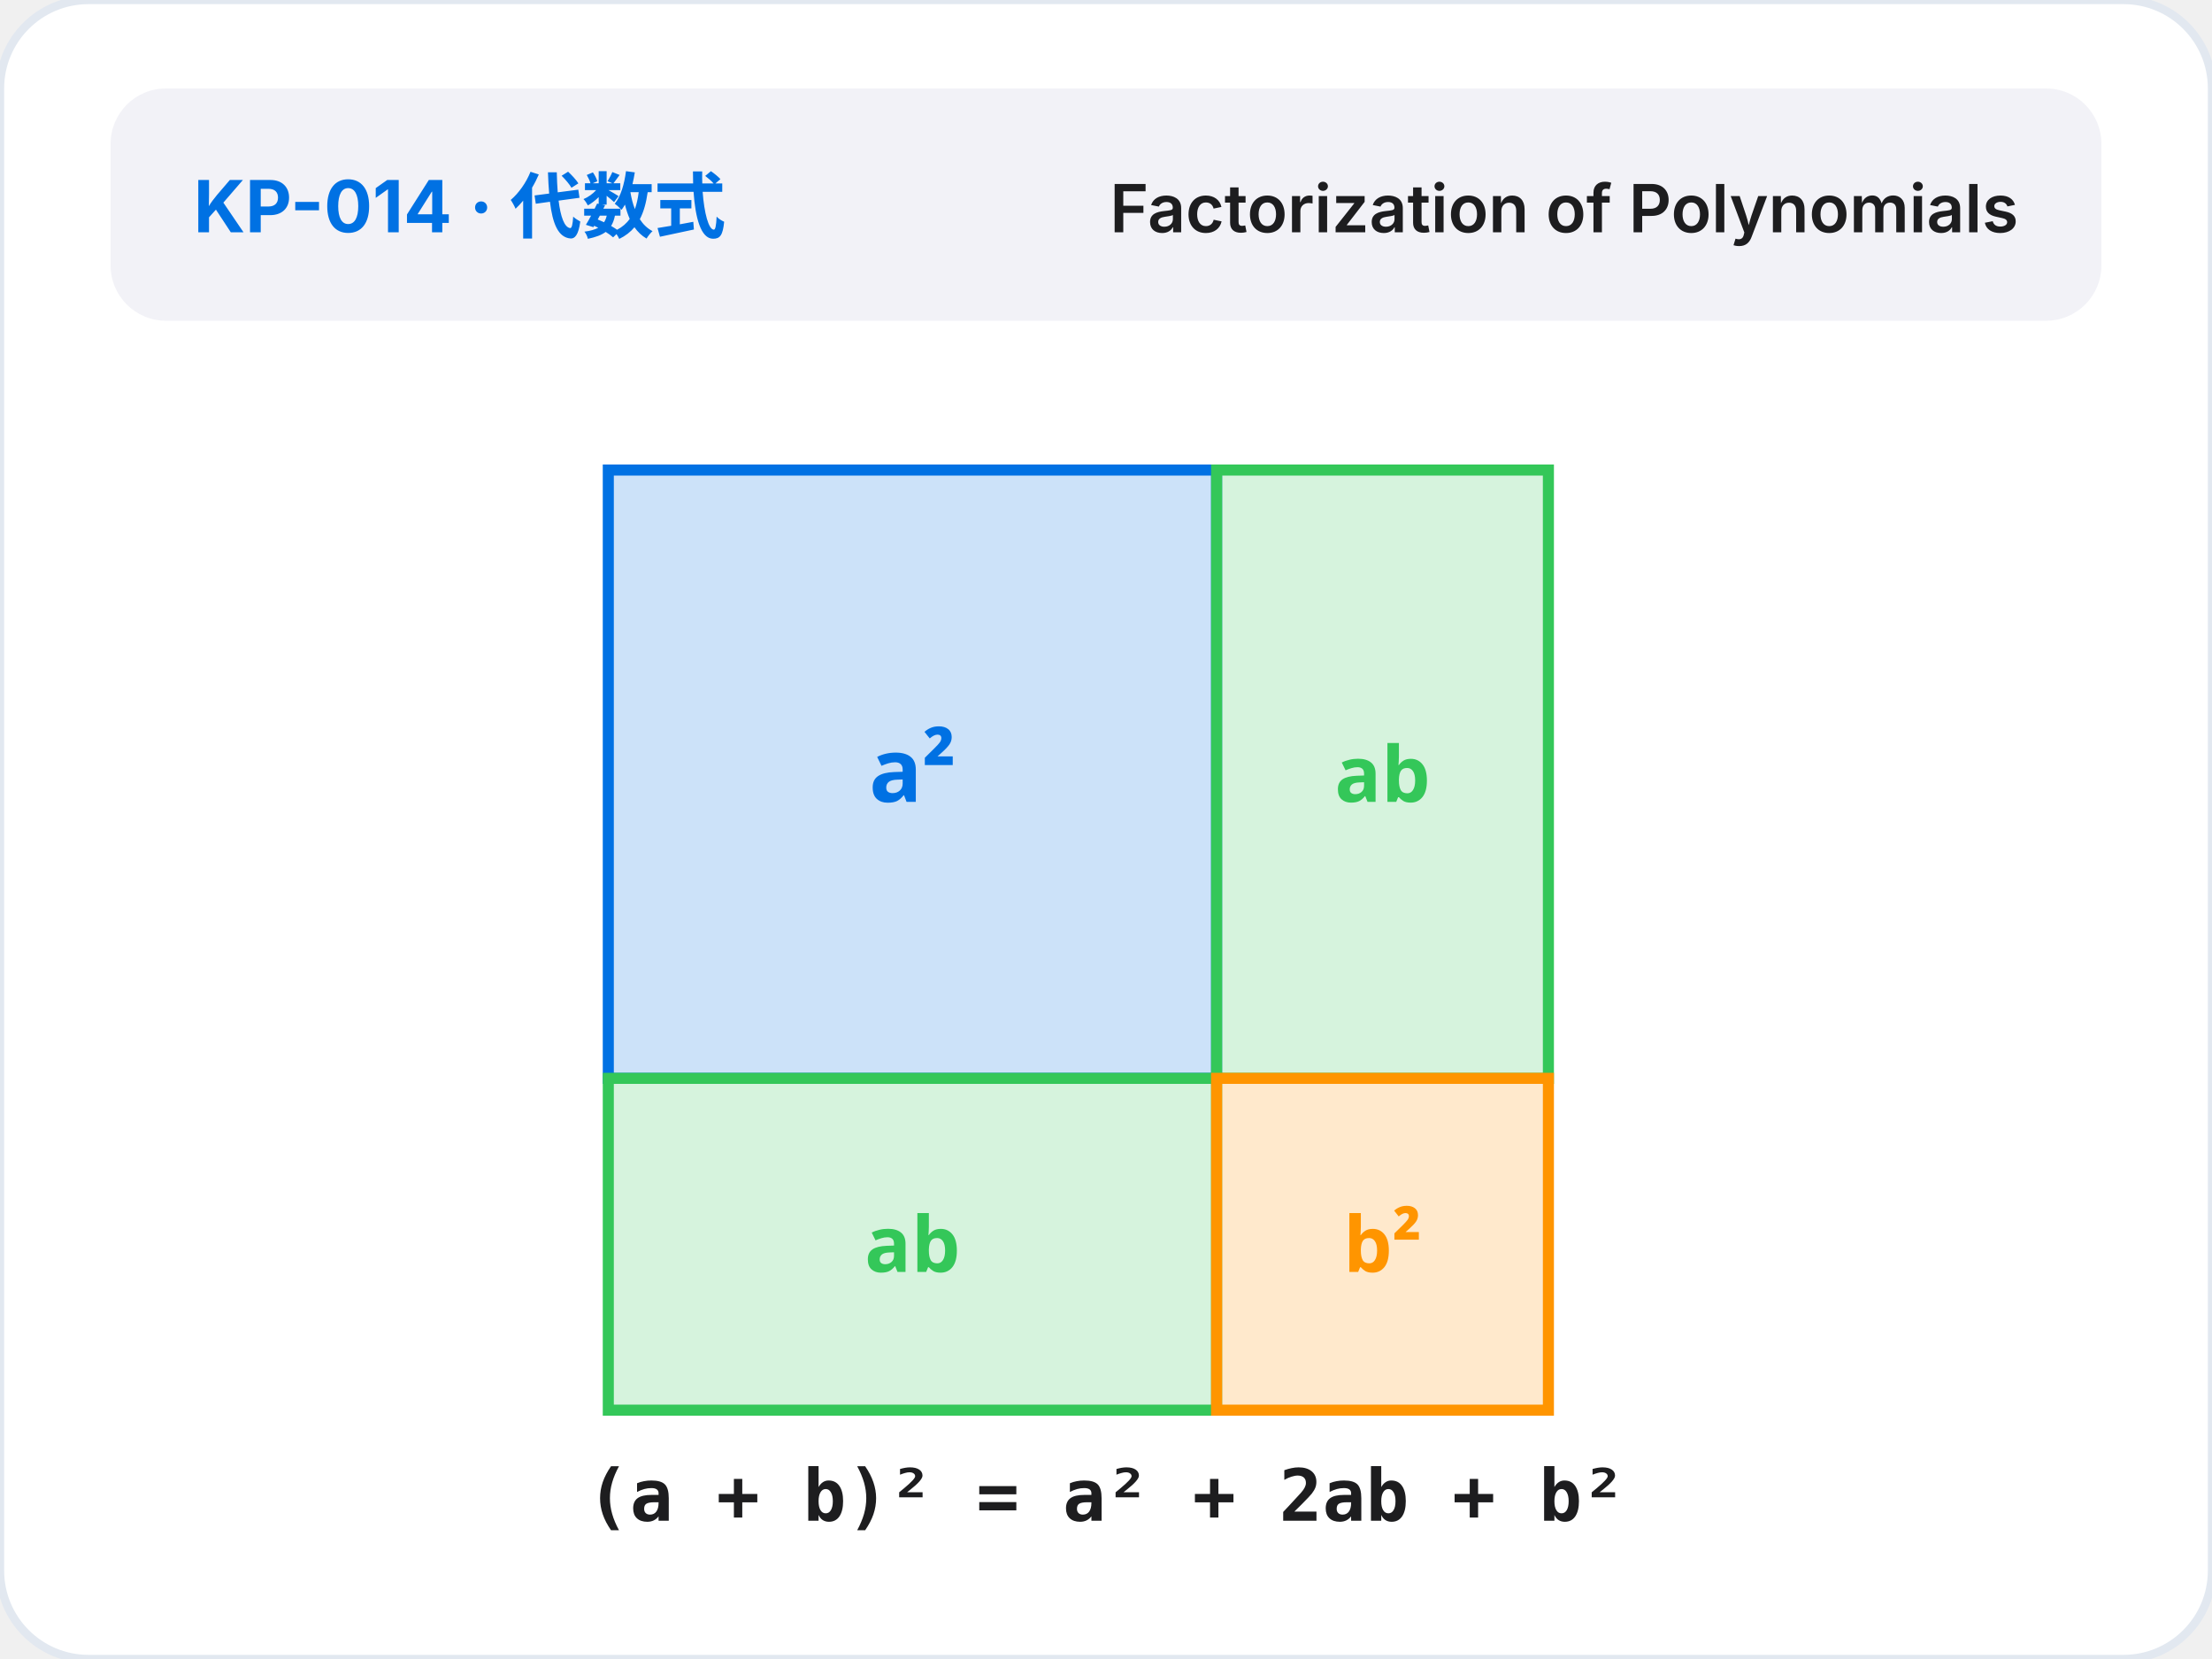
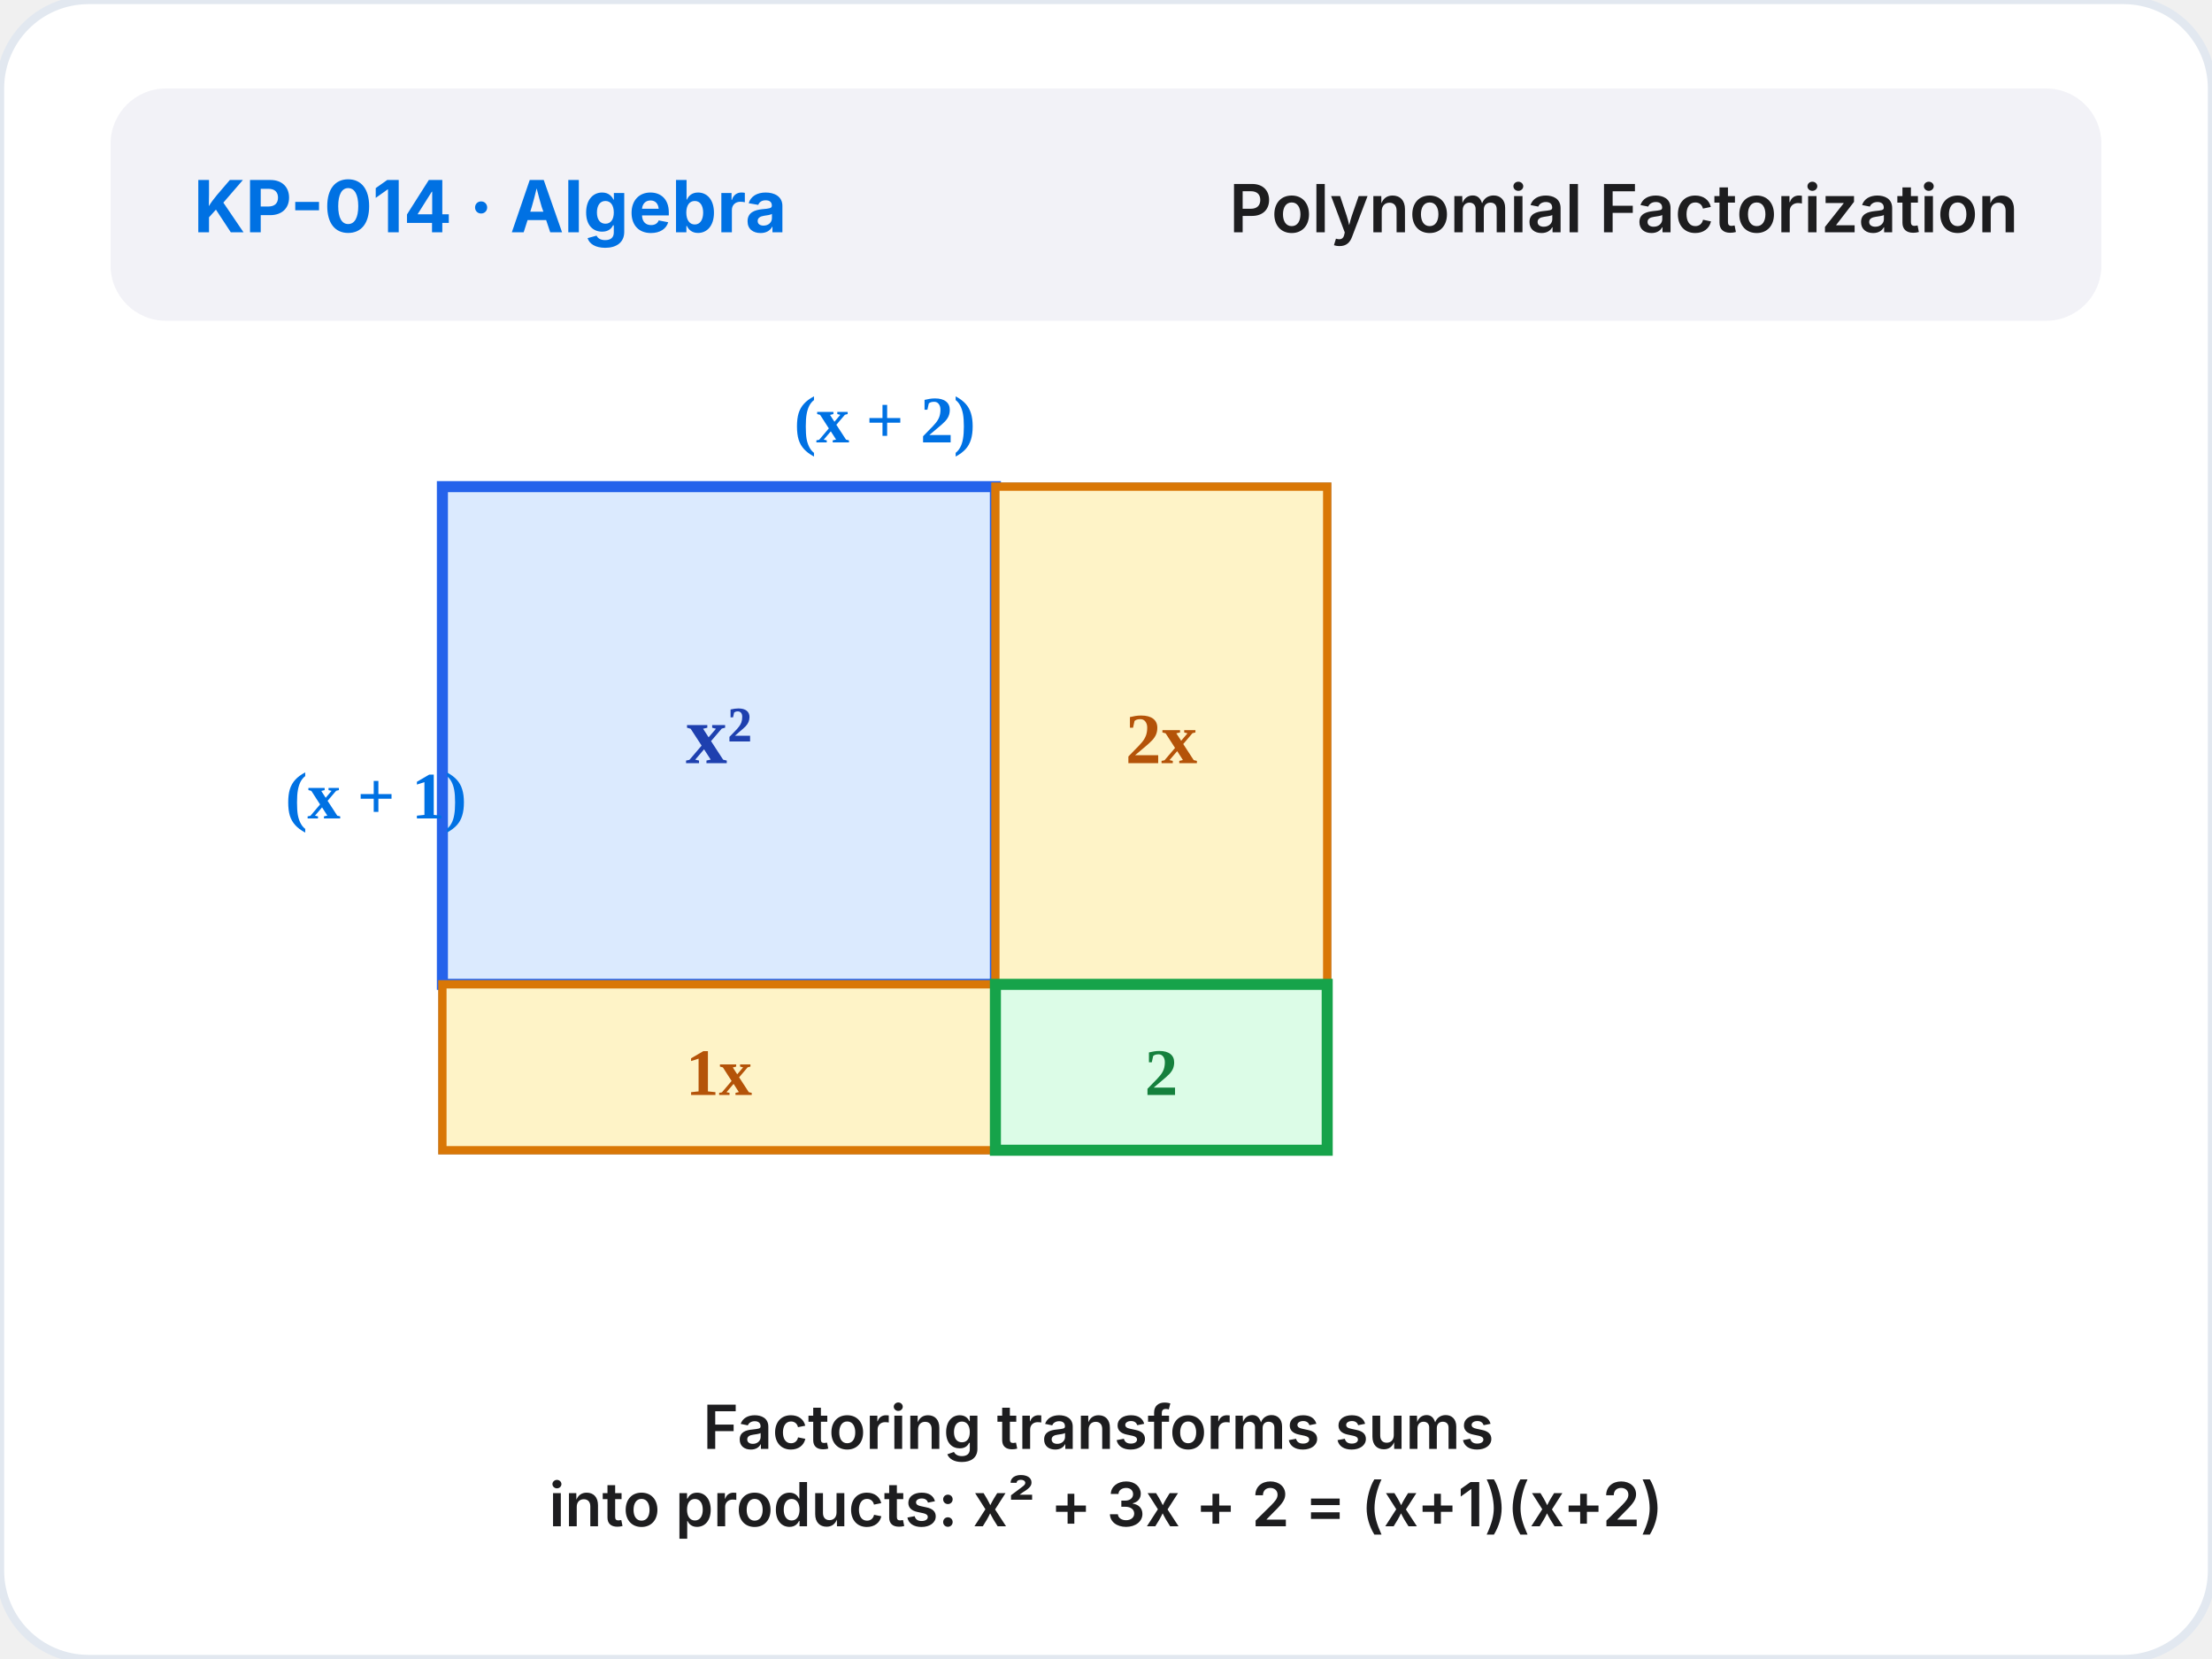
<svg xmlns="http://www.w3.org/2000/svg" viewBox="0 0 400 300" preserveAspectRatio="xMidYMid meet" width="100%" height="100%">
  <rect width="400" height="300" rx="16" fill="#ffffff" stroke="#e2e8f0" stroke-width="1.5" />
  <rect x="20" y="16" width="360" height="42" rx="10" fill="#f2f2f7" />
-   <text x="35" y="42" font-family="-apple-system, sans-serif" font-size="13" font-weight="700" fill="#0071e3">KP-014 · 代数式</text>
-   <text x="365" y="42" text-anchor="end" font-family="-apple-system, sans-serif" font-size="12" font-weight="600" fill="#1d1d1f">Factorization of Polynomials</text>
-   <g transform="translate(110, 85)">
-     <rect class="layer-stage-1" x="0" y="0" width="110" height="110" fill="#0071e3" fill-opacity="0.2" stroke="#0071e3" stroke-width="2" />
-     <text class="layer-stage-3 formal-labels" x="55" y="60" text-anchor="middle" font-family="sans-serif" font-size="16" font-weight="bold" fill="#0071e3">a²</text>
-     <rect class="layer-stage-2" x="110" y="0" width="60" height="110" fill="#34c759" fill-opacity="0.2" stroke="#34c759" stroke-width="2" />
-     <text class="layer-stage-3 formal-labels" x="140" y="60" text-anchor="middle" font-family="sans-serif" font-size="14" font-weight="bold" fill="#34c759">ab</text>
-     <rect class="layer-stage-2" x="0" y="110" width="110" height="60" fill="#34c759" fill-opacity="0.2" stroke="#34c759" stroke-width="2" />
-     <text class="layer-stage-3 formal-labels" x="55" y="145" text-anchor="middle" font-family="sans-serif" font-size="14" font-weight="bold" fill="#34c759">ab</text>
-     <rect class="layer-stage-2" x="110" y="110" width="60" height="60" fill="#ff9500" fill-opacity="0.2" stroke="#ff9500" stroke-width="2" />
-     <text class="layer-stage-3 formal-labels" x="140" y="145" text-anchor="middle" font-family="sans-serif" font-size="14" font-weight="bold" fill="#ff9500">b²</text>
+   <text x="35" y="42" font-family="-apple-system, sans-serif" font-size="13" font-weight="700" fill="#0071e3">KP-014 · Algebra</text>
+   <text x="365" y="42" text-anchor="end" font-family="-apple-system, sans-serif" font-size="12" font-weight="600" fill="#1d1d1f">Polynomial Factorization</text>
+   <g transform="translate(60, 68)">
+     <rect class="layer-stage-1" x="20" y="20" width="160" height="120" fill="#f8fafc" stroke="#94a3b8" stroke-width="1.5" />
+     <rect class="layer-stage-2" x="20" y="20" width="100" height="90" fill="#dbeafe" stroke="#2563eb" stroke-width="2" />
+     <text class="layer-stage-2" x="70" y="70" text-anchor="middle" font-size="15" font-weight="bold" fill="#1e40af">x²</text>
+     <rect class="layer-stage-3 formal-labels" x="120" y="20" width="60" height="90" fill="#fef3c7" stroke="#d97706" stroke-width="1.5" />
+     <text class="layer-stage-3 formal-labels" x="150" y="70" text-anchor="middle" font-size="13" font-weight="bold" fill="#b45309">2x</text>
+     <rect class="layer-stage-3 formal-labels" x="20" y="110" width="100" height="30" fill="#fef3c7" stroke="#d97706" stroke-width="1.5" />
+     <text class="layer-stage-3 formal-labels" x="70" y="130" text-anchor="middle" font-size="12" font-weight="bold" fill="#b45309">1x</text>
+     <rect class="layer-stage-4" x="120" y="110" width="60" height="30" fill="#dcfce7" stroke="#16a34a" stroke-width="2" />
+     <text class="layer-stage-4" x="150" y="130" text-anchor="middle" font-size="12" font-weight="bold" fill="#15803d">2</text>
+     <text class="layer-stage-4" x="100" y="12" text-anchor="middle" font-size="12" font-weight="bold" fill="#0071e3">(x + 2)</text>
+     <text class="layer-stage-4" x="8" y="80" text-anchor="middle" font-size="12" font-weight="bold" fill="#0071e3">(x + 1)</text>
  </g>
-   <text class="layer-stage-4" x="200" y="275" text-anchor="middle" font-family="monospace" font-size="13" font-weight="700" fill="#1d1d1f">(a + b)² = a² + 2ab + b²</text>
+   <text class="layer-stage-4" x="200" y="262" text-anchor="middle" font-family="-apple-system, sans-serif" font-size="11" font-weight="600" fill="#1d1d1f">
+     <tspan x="200" dy="0">Factoring transforms sums</tspan>
+     <tspan x="200" dy="14">into products: x² + 3x + 2 = (x+1)(x+2)</tspan>
+   </text>
</svg>
